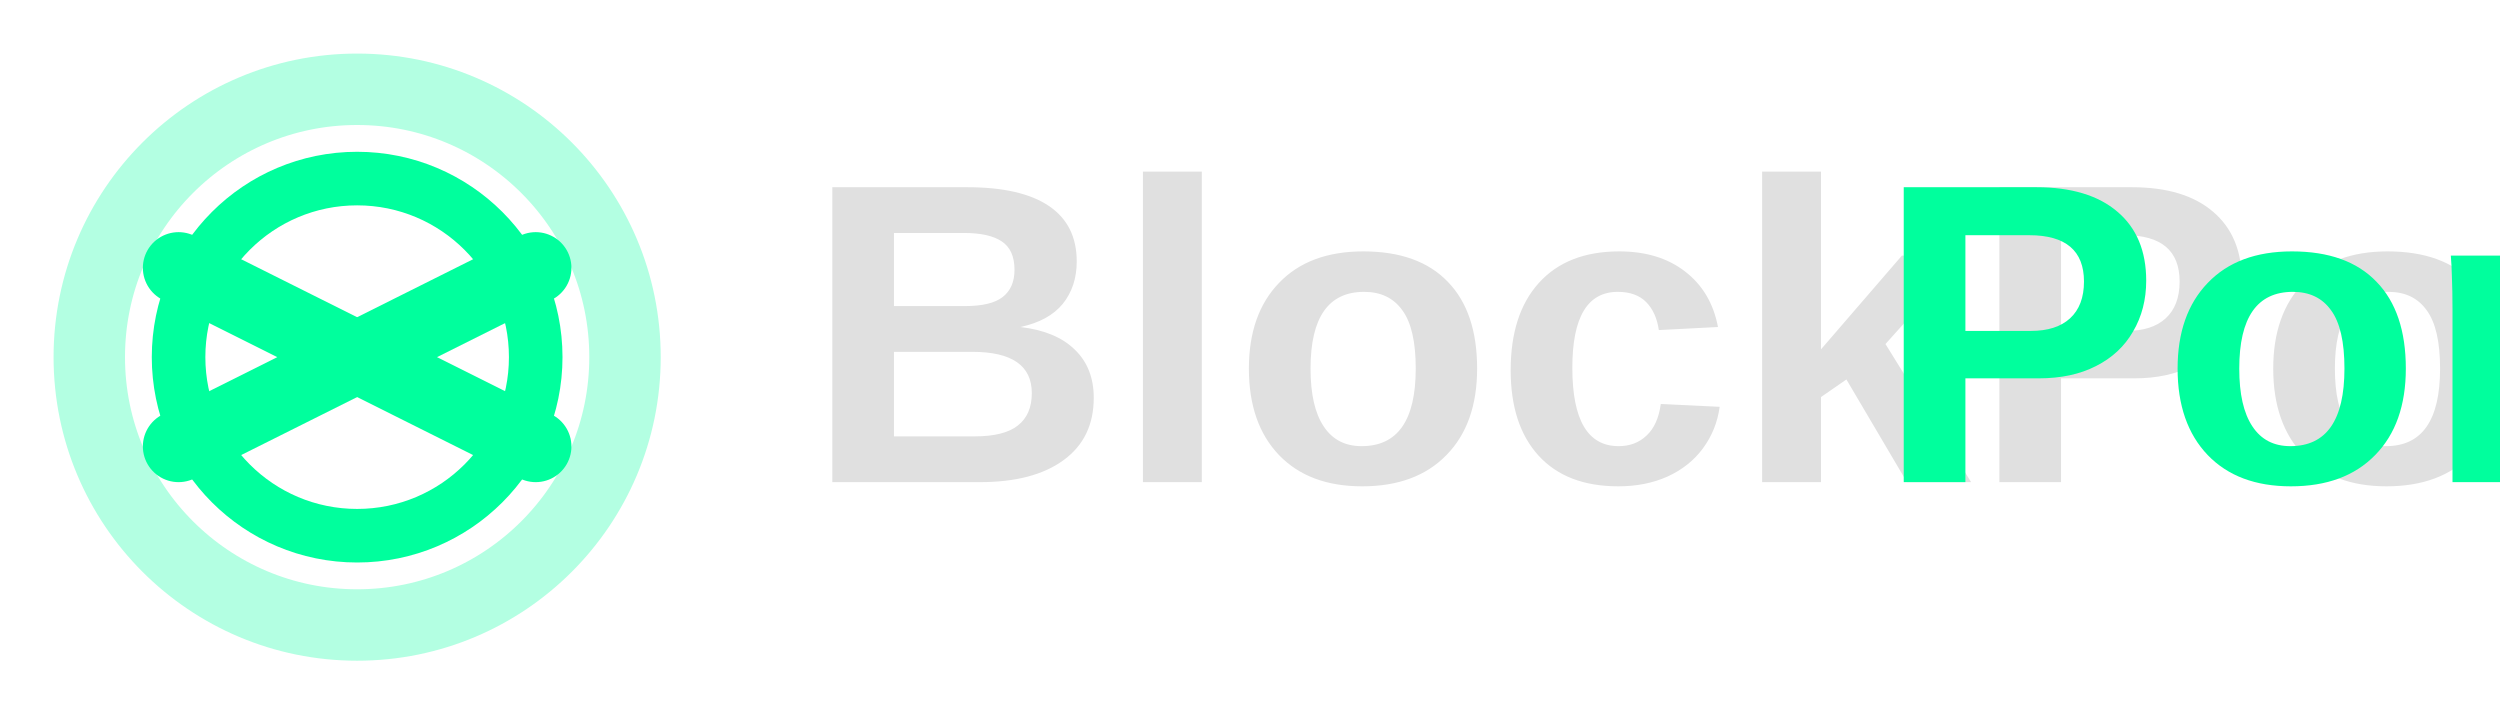
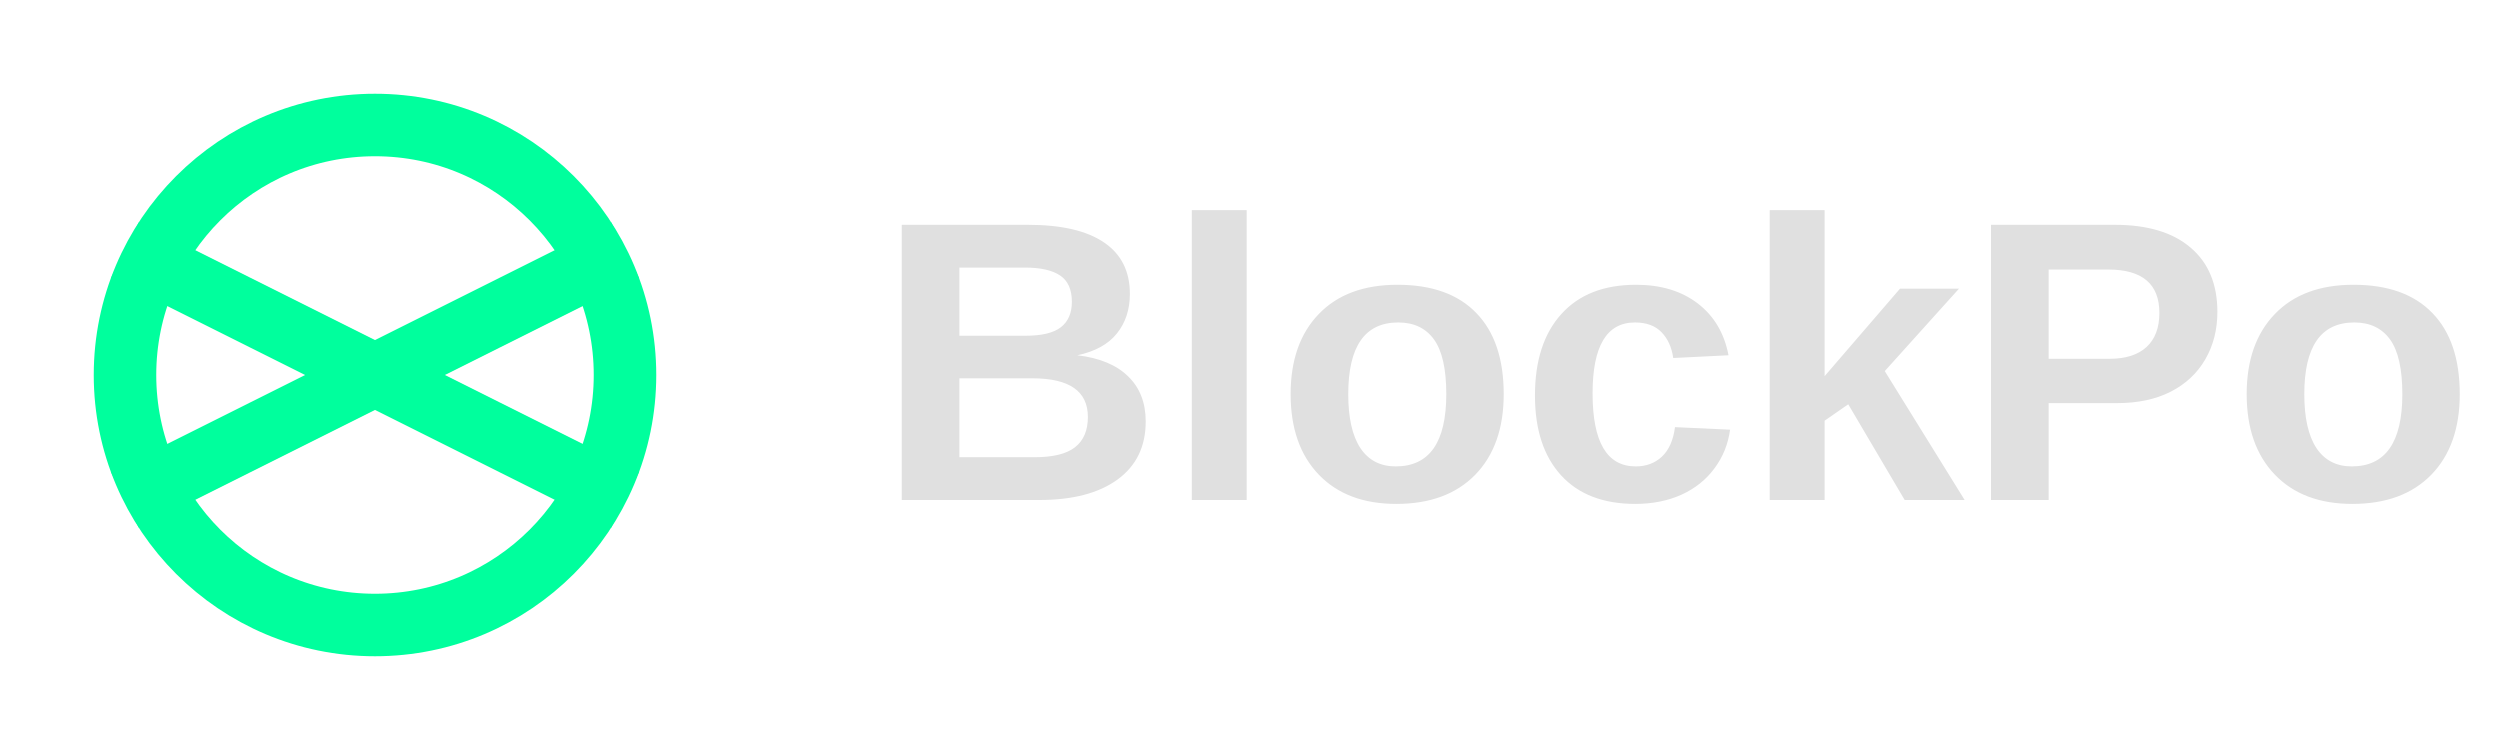
- <svg xmlns="http://www.w3.org/2000/svg" width="140" height="40" viewBox="0 0 140 40" fill="none">
-   <circle cx="20" cy="20" r="15" stroke="#00ff9d" stroke-width="4" opacity="0.3" />
-   <circle cx="20" cy="20" r="10" stroke="#00ff9d" stroke-width="3" />
-   <path d="M10 15 L20 20 L10 25" stroke="#00ff9d" stroke-width="4" fill="none" stroke-linecap="round" />
-   <path d="M30 25 L20 20 L30 15" stroke="#00ff9d" stroke-width="4" fill="none" stroke-linecap="round" />
-   <text x="45" y="27" font-family="Arial, sans-serif" font-size="24" font-weight="bold" fill="#e0e0e0">BlockPorter</text>
-   <text x="105" y="27" font-family="Arial, sans-serif" font-size="24" font-weight="bold" fill="#00ff9d">Porter</text>
+ <svg xmlns="http://www.w3.org/2000/svg" width="200" height="60" viewBox="0 0 200 60">
+   <circle cx="30" cy="30" r="20" fill="none" stroke="#00ff9d" stroke-width="5" />
+   <path d="M10 20 L30 30 L10 40" stroke="#00ff9d" stroke-width="5" fill="none" />
+   <path d="M50 40 L30 30 L50 20" stroke="#00ff9d" stroke-width="5" fill="none" />
+   <text x="70" y="40" font-family="Arial" font-size="32" font-weight="bold" fill="#e0e0e0">BlockPorter</text>
</svg>
